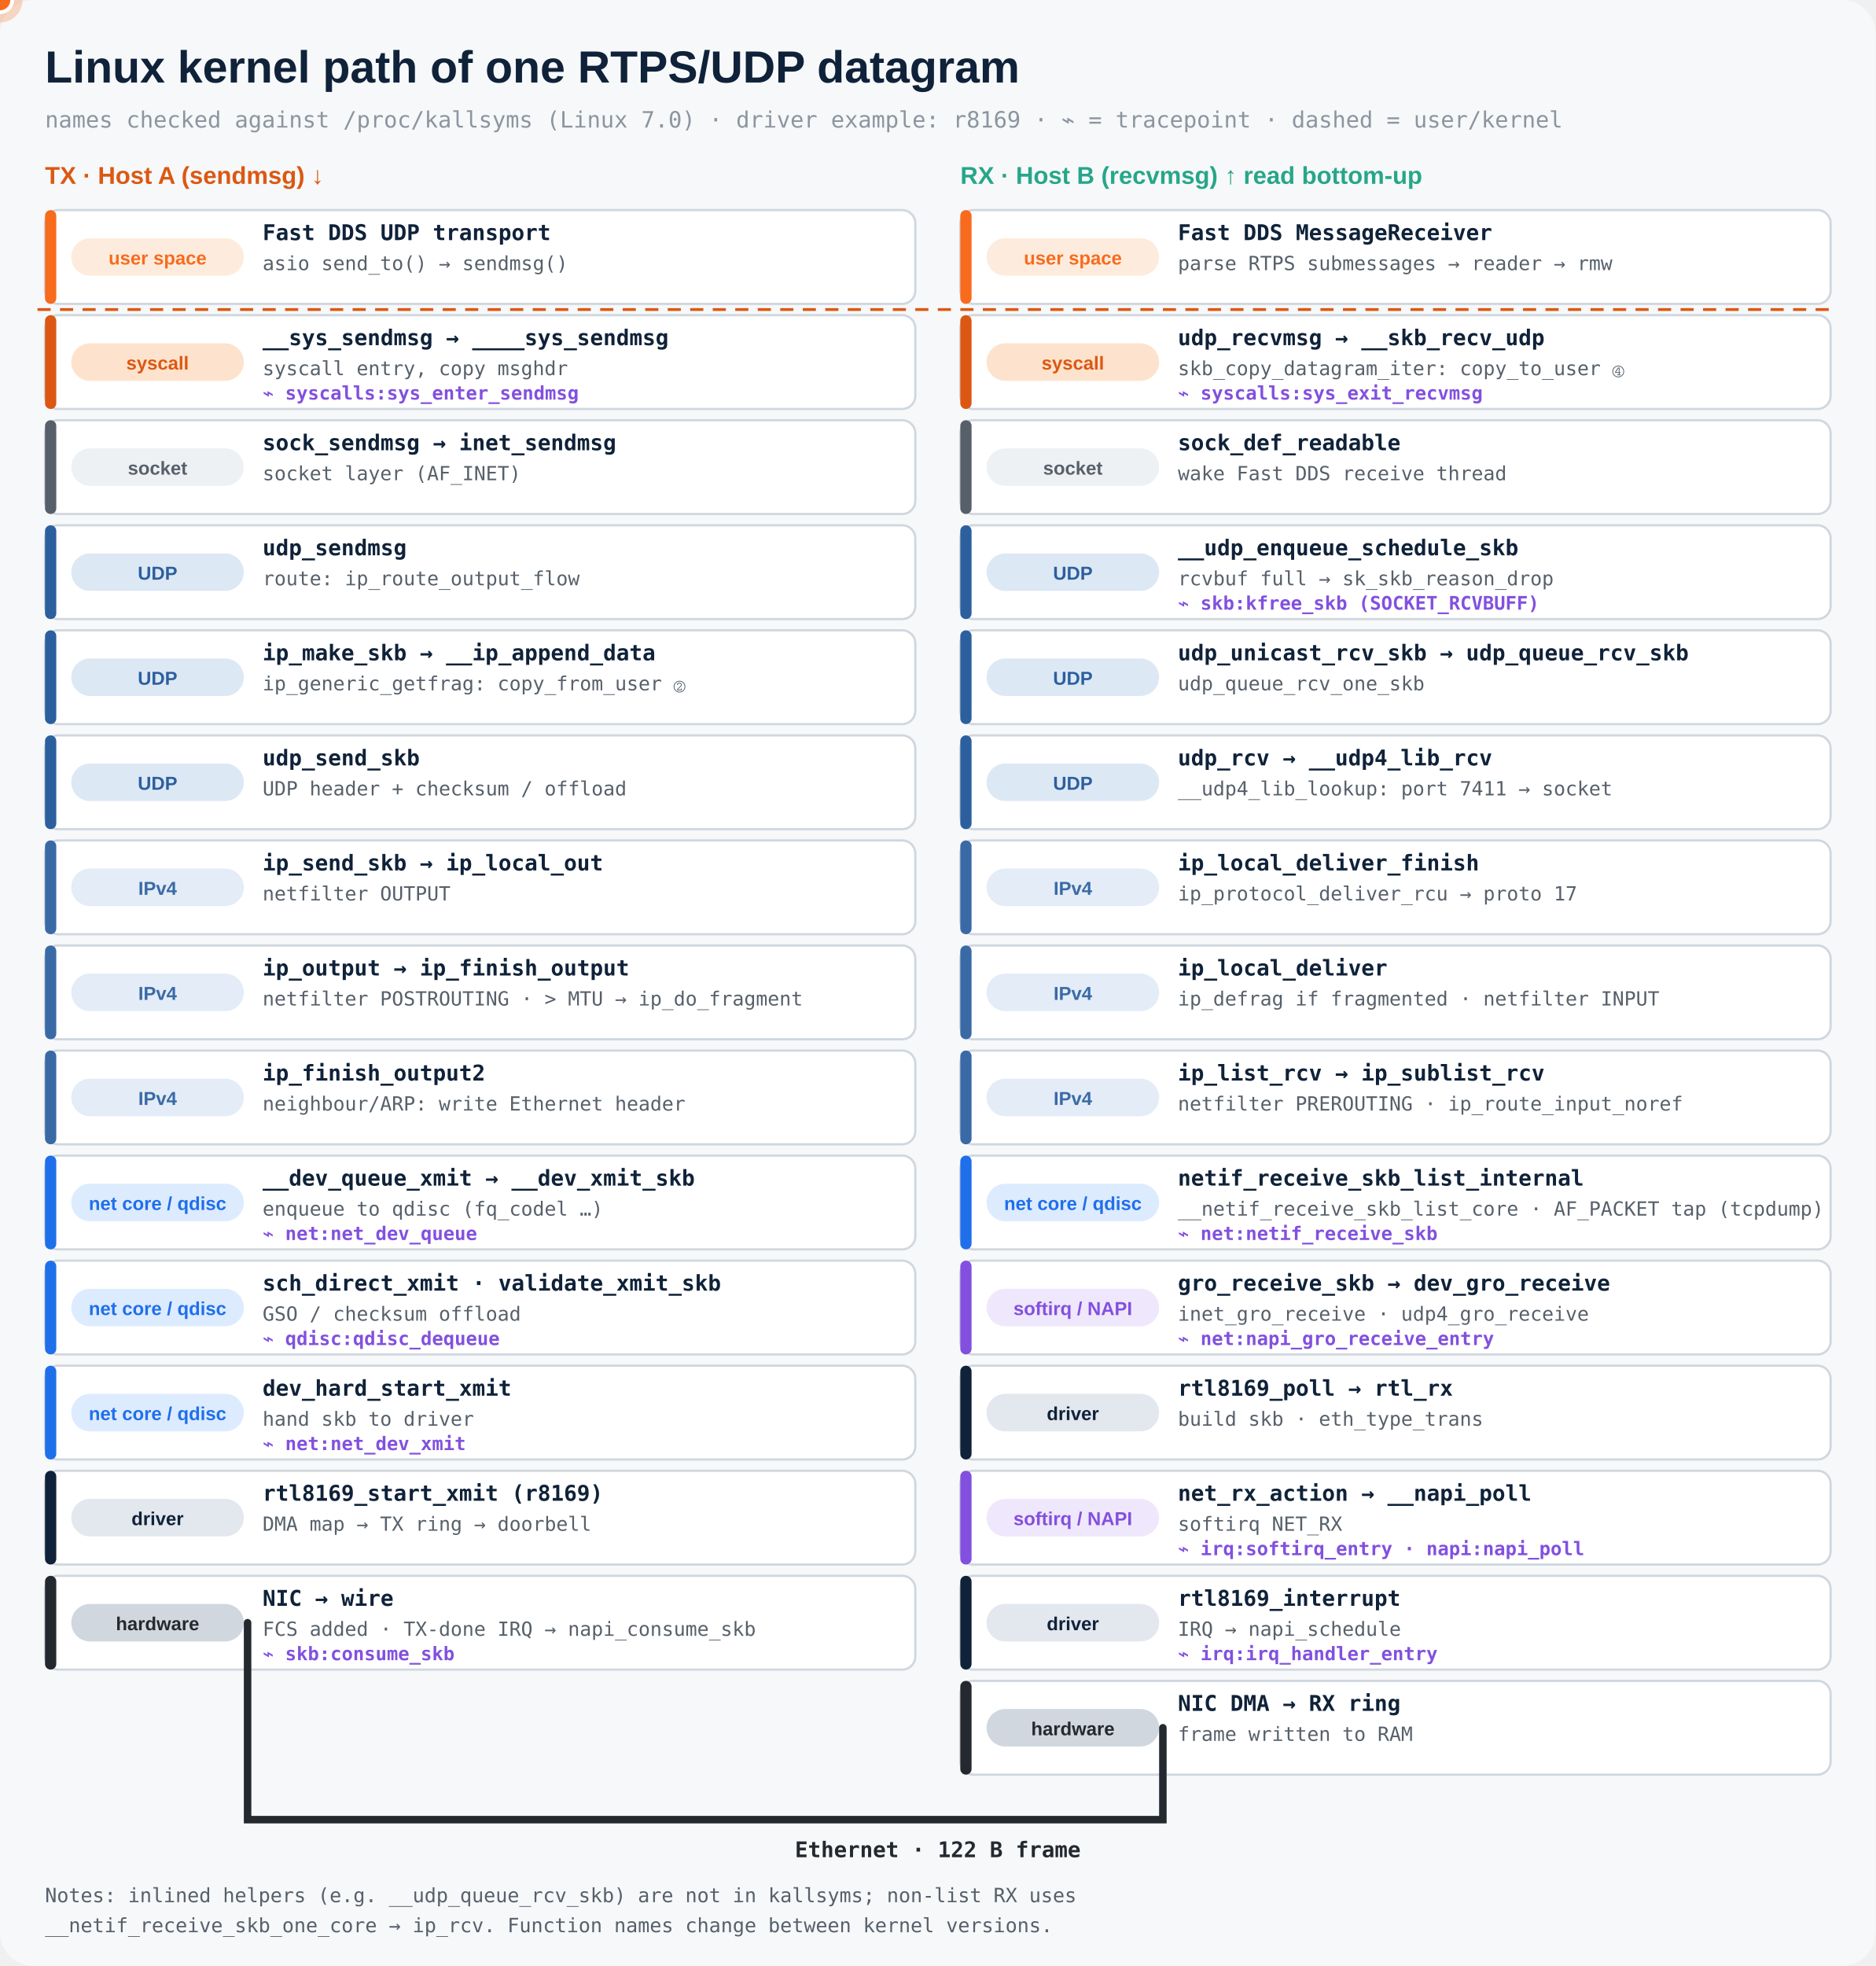
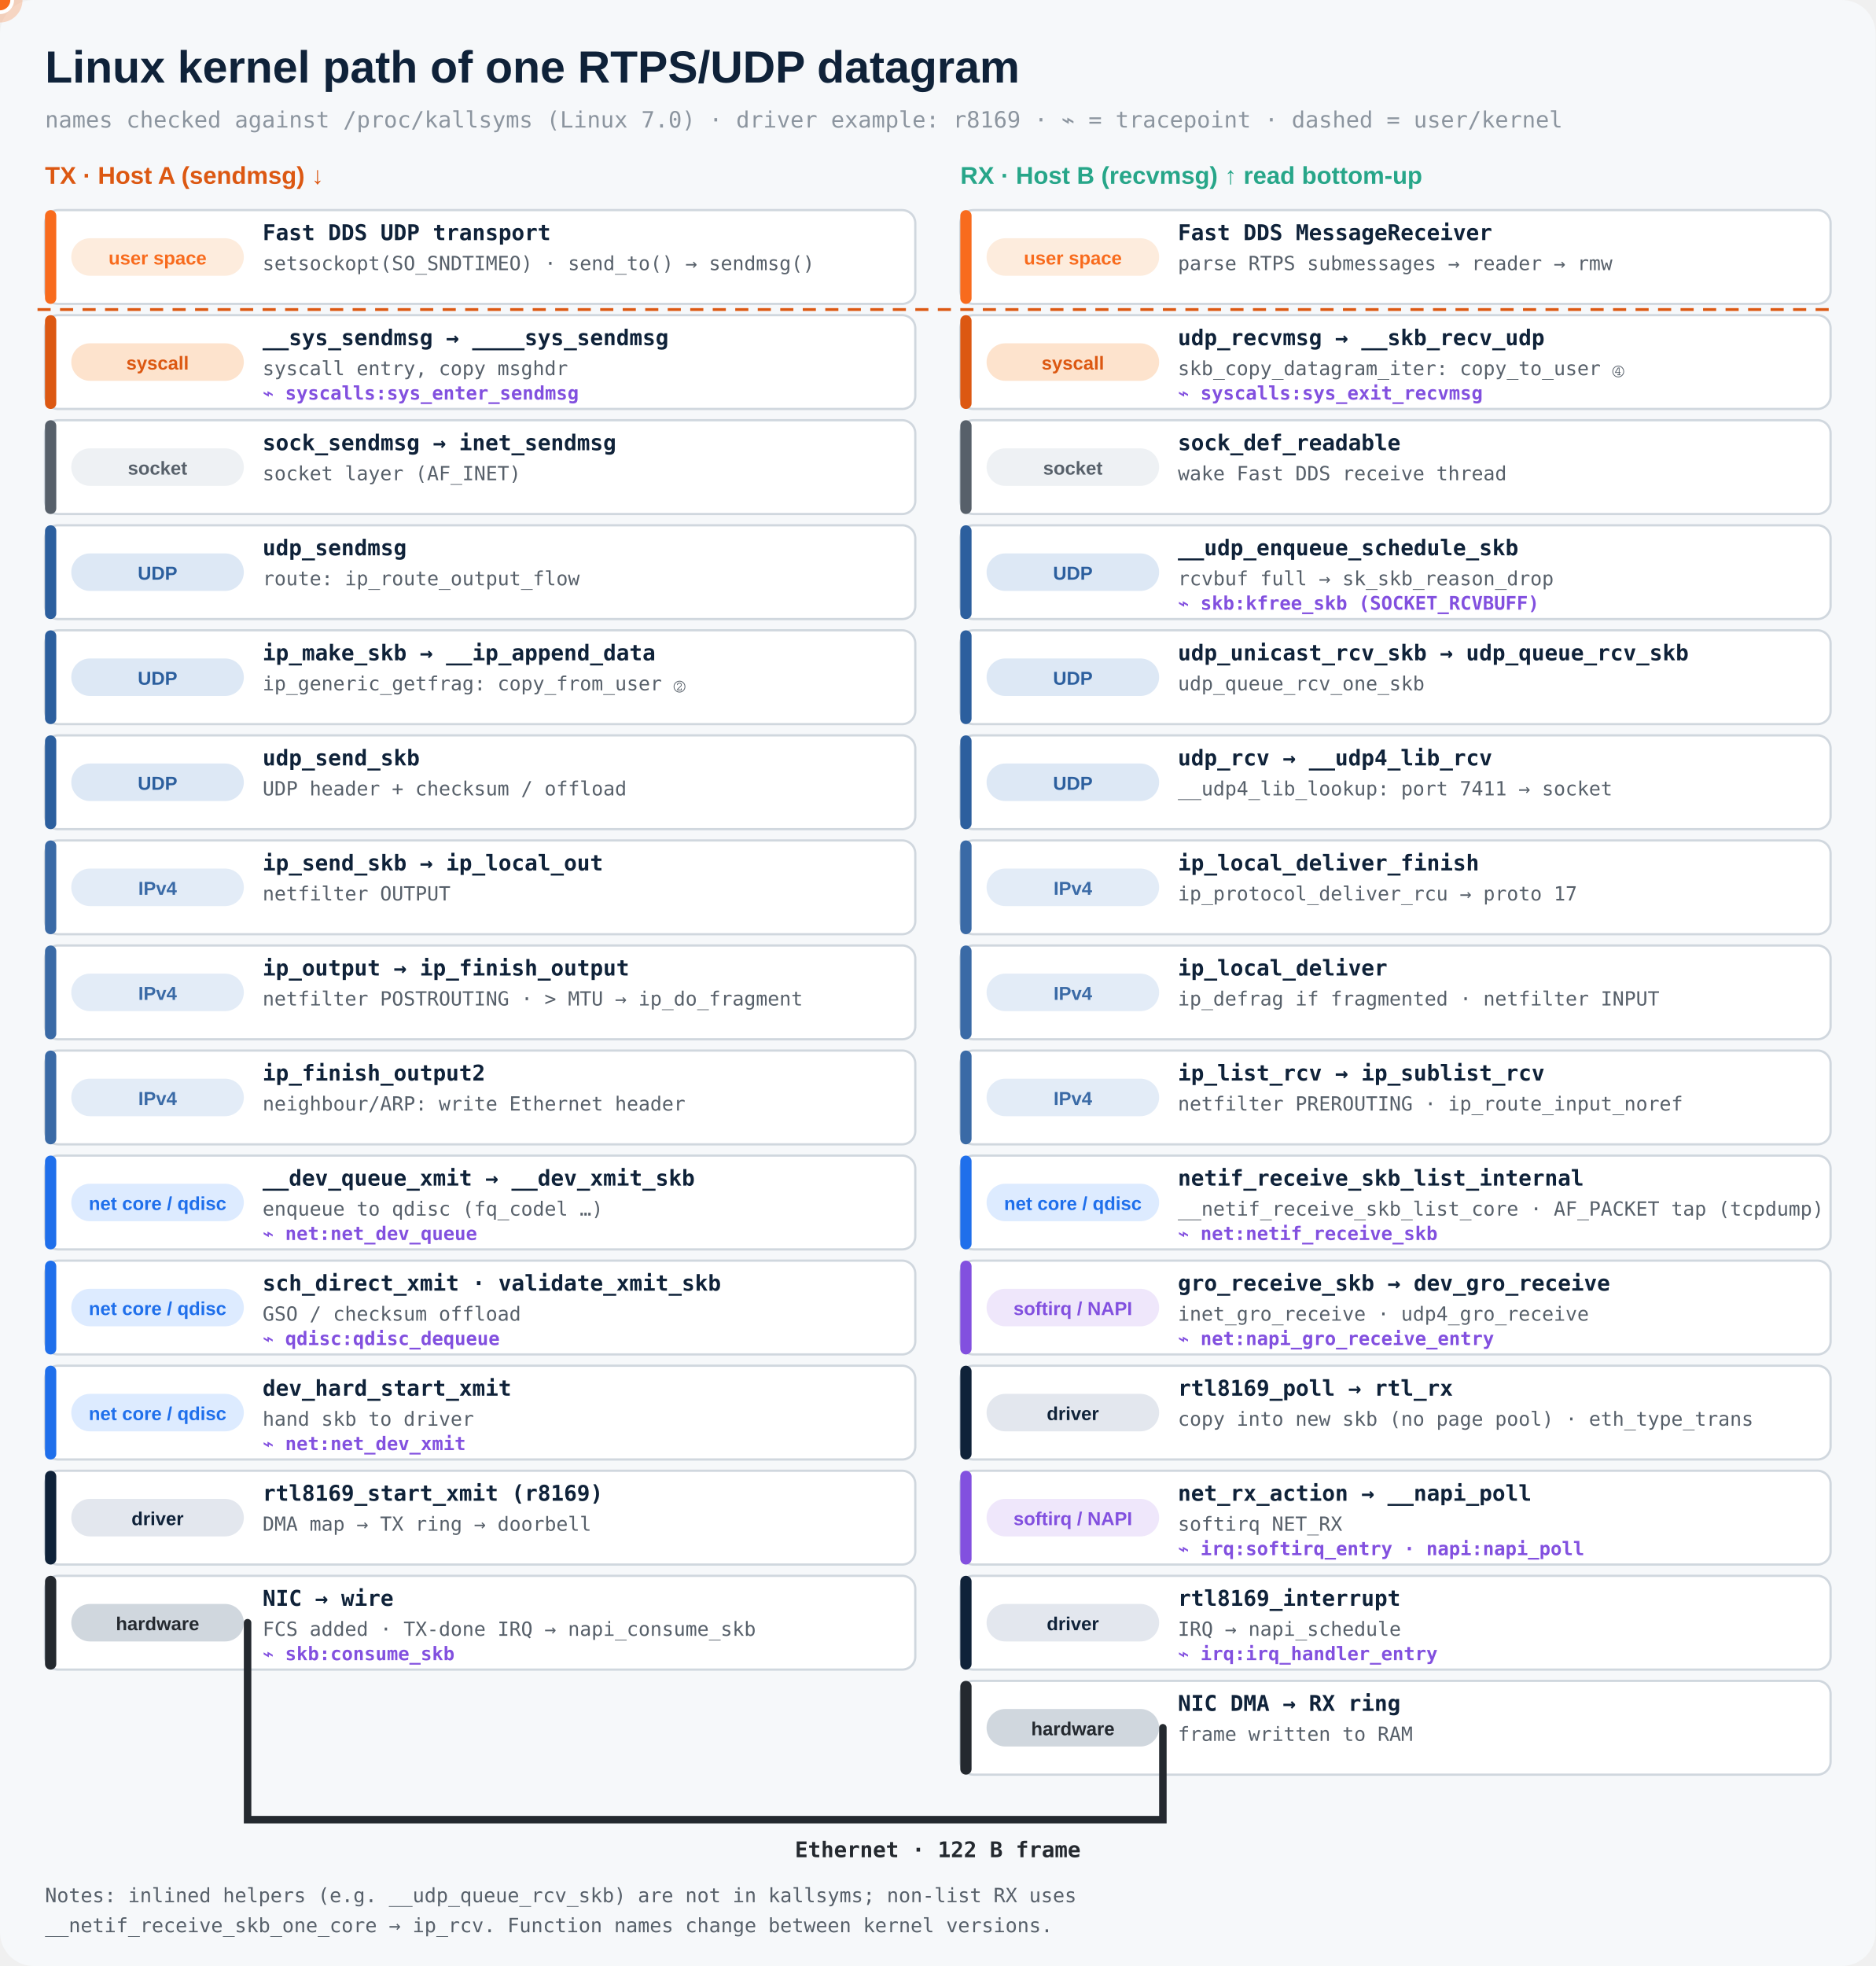
<svg xmlns="http://www.w3.org/2000/svg" viewBox="0 0 1000 1048" width="1000" height="1048" role="img">
  <rect x="0" y="0" width="1000" height="1048" rx="18" fill="#f6f8fa" stroke="none" stroke-width="1" />
  <text x="24" y="44" font-family="'Segoe UI','Helvetica Neue',Arial,sans-serif" font-size="24" font-weight="700" fill="#0f2239" text-anchor="start">Linux kernel path of one RTPS/UDP datagram</text>
  <text x="24" y="68" font-family="'JetBrains Mono',Consolas,Menlo,monospace" font-size="12" font-weight="400" fill="#8c959f" text-anchor="start">names checked against /proc/kallsyms (Linux 7.0) · driver example: r8169 · ⌁ = tracepoint · dashed = user/kernel</text>
  <text x="24" y="98" font-family="'Segoe UI','Helvetica Neue',Arial,sans-serif" font-size="13" font-weight="700" fill="#dc5812" text-anchor="start">TX · Host A (sendmsg)  ↓</text>
  <text x="512" y="98" font-family="'Segoe UI','Helvetica Neue',Arial,sans-serif" font-size="13" font-weight="700" fill="#27a689" text-anchor="start">RX · Host B (recvmsg)  ↑ read bottom-up</text>
  <rect x="24" y="112" width="464" height="50" rx="7" fill="#ffffff" stroke="#d0d7de" stroke-width="1.2" />
  <rect x="24" y="112" width="6" height="50" rx="3" fill="#f86b1d" stroke="none" stroke-width="1" />
  <rect x="38" y="127.0" width="92" height="20" rx="10" fill="#fdecdd" stroke="none" stroke-width="1" />
  <text x="84" y="141.0" font-family="'Segoe UI','Helvetica Neue',Arial,sans-serif" font-size="10" font-weight="700" fill="#f86b1d" text-anchor="middle">user space</text>
  <text x="140" y="128" font-family="'JetBrains Mono',Consolas,Menlo,monospace" font-size="11.6" font-weight="700" fill="#0f2239" text-anchor="start">Fast DDS UDP transport</text>
-   <text x="140" y="144" font-family="'JetBrains Mono',Consolas,Menlo,monospace" font-size="10.4" font-weight="400" fill="#57606a" text-anchor="start">asio send_to() → sendmsg()</text>
+   <text x="140" y="144" font-family="'JetBrains Mono',Consolas,Menlo,monospace" font-size="10.4" font-weight="400" fill="#57606a" text-anchor="start">setsockopt(SO_SNDTIMEO) · send_to() → sendmsg()</text>
  <rect x="24" y="168" width="464" height="50" rx="7" fill="#ffffff" stroke="#d0d7de" stroke-width="1.2" />
  <rect x="24" y="168" width="6" height="50" rx="3" fill="#dc5812" stroke="none" stroke-width="1" />
  <rect x="38" y="183.0" width="92" height="20" rx="10" fill="#fde3cd" stroke="none" stroke-width="1" />
  <text x="84" y="197.0" font-family="'Segoe UI','Helvetica Neue',Arial,sans-serif" font-size="10" font-weight="700" fill="#dc5812" text-anchor="middle">syscall</text>
  <text x="140" y="184" font-family="'JetBrains Mono',Consolas,Menlo,monospace" font-size="11.6" font-weight="700" fill="#0f2239" text-anchor="start">__sys_sendmsg → ____sys_sendmsg</text>
  <text x="140" y="200" font-family="'JetBrains Mono',Consolas,Menlo,monospace" font-size="10.4" font-weight="400" fill="#57606a" text-anchor="start">syscall entry, copy msghdr</text>
  <text x="140" y="213" font-family="'JetBrains Mono',Consolas,Menlo,monospace" font-size="10" font-weight="600" fill="#8250df" text-anchor="start">⌁ syscalls:sys_enter_sendmsg</text>
  <rect x="24" y="224" width="464" height="50" rx="7" fill="#ffffff" stroke="#d0d7de" stroke-width="1.2" />
  <rect x="24" y="224" width="6" height="50" rx="3" fill="#57606a" stroke="none" stroke-width="1" />
  <rect x="38" y="239.0" width="92" height="20" rx="10" fill="#eef1f4" stroke="none" stroke-width="1" />
  <text x="84" y="253.0" font-family="'Segoe UI','Helvetica Neue',Arial,sans-serif" font-size="10" font-weight="700" fill="#57606a" text-anchor="middle">socket</text>
  <text x="140" y="240" font-family="'JetBrains Mono',Consolas,Menlo,monospace" font-size="11.6" font-weight="700" fill="#0f2239" text-anchor="start">sock_sendmsg → inet_sendmsg</text>
  <text x="140" y="256" font-family="'JetBrains Mono',Consolas,Menlo,monospace" font-size="10.4" font-weight="400" fill="#57606a" text-anchor="start">socket layer (AF_INET)</text>
  <rect x="24" y="280" width="464" height="50" rx="7" fill="#ffffff" stroke="#d0d7de" stroke-width="1.2" />
  <rect x="24" y="280" width="6" height="50" rx="3" fill="#2c5f9e" stroke="none" stroke-width="1" />
  <rect x="38" y="295.0" width="92" height="20" rx="10" fill="#dde8f5" stroke="none" stroke-width="1" />
  <text x="84" y="309.0" font-family="'Segoe UI','Helvetica Neue',Arial,sans-serif" font-size="10" font-weight="700" fill="#2c5f9e" text-anchor="middle">UDP</text>
  <text x="140" y="296" font-family="'JetBrains Mono',Consolas,Menlo,monospace" font-size="11.6" font-weight="700" fill="#0f2239" text-anchor="start">udp_sendmsg</text>
  <text x="140" y="312" font-family="'JetBrains Mono',Consolas,Menlo,monospace" font-size="10.4" font-weight="400" fill="#57606a" text-anchor="start">route: ip_route_output_flow</text>
  <rect x="24" y="336" width="464" height="50" rx="7" fill="#ffffff" stroke="#d0d7de" stroke-width="1.2" />
  <rect x="24" y="336" width="6" height="50" rx="3" fill="#2c5f9e" stroke="none" stroke-width="1" />
  <rect x="38" y="351.0" width="92" height="20" rx="10" fill="#dde8f5" stroke="none" stroke-width="1" />
  <text x="84" y="365.0" font-family="'Segoe UI','Helvetica Neue',Arial,sans-serif" font-size="10" font-weight="700" fill="#2c5f9e" text-anchor="middle">UDP</text>
  <text x="140" y="352" font-family="'JetBrains Mono',Consolas,Menlo,monospace" font-size="11.6" font-weight="700" fill="#0f2239" text-anchor="start">ip_make_skb → __ip_append_data</text>
  <text x="140" y="368" font-family="'JetBrains Mono',Consolas,Menlo,monospace" font-size="10.4" font-weight="400" fill="#57606a" text-anchor="start">ip_generic_getfrag: copy_from_user ②</text>
  <rect x="24" y="392" width="464" height="50" rx="7" fill="#ffffff" stroke="#d0d7de" stroke-width="1.2" />
  <rect x="24" y="392" width="6" height="50" rx="3" fill="#2c5f9e" stroke="none" stroke-width="1" />
  <rect x="38" y="407.0" width="92" height="20" rx="10" fill="#dde8f5" stroke="none" stroke-width="1" />
  <text x="84" y="421.0" font-family="'Segoe UI','Helvetica Neue',Arial,sans-serif" font-size="10" font-weight="700" fill="#2c5f9e" text-anchor="middle">UDP</text>
  <text x="140" y="408" font-family="'JetBrains Mono',Consolas,Menlo,monospace" font-size="11.6" font-weight="700" fill="#0f2239" text-anchor="start">udp_send_skb</text>
  <text x="140" y="424" font-family="'JetBrains Mono',Consolas,Menlo,monospace" font-size="10.4" font-weight="400" fill="#57606a" text-anchor="start">UDP header + checksum / offload</text>
  <rect x="24" y="448" width="464" height="50" rx="7" fill="#ffffff" stroke="#d0d7de" stroke-width="1.2" />
  <rect x="24" y="448" width="6" height="50" rx="3" fill="#3a6aa6" stroke="none" stroke-width="1" />
  <rect x="38" y="463.0" width="92" height="20" rx="10" fill="#e3ecf7" stroke="none" stroke-width="1" />
  <text x="84" y="477.0" font-family="'Segoe UI','Helvetica Neue',Arial,sans-serif" font-size="10" font-weight="700" fill="#3a6aa6" text-anchor="middle">IPv4</text>
  <text x="140" y="464" font-family="'JetBrains Mono',Consolas,Menlo,monospace" font-size="11.6" font-weight="700" fill="#0f2239" text-anchor="start">ip_send_skb → ip_local_out</text>
  <text x="140" y="480" font-family="'JetBrains Mono',Consolas,Menlo,monospace" font-size="10.4" font-weight="400" fill="#57606a" text-anchor="start">netfilter OUTPUT</text>
  <rect x="24" y="504" width="464" height="50" rx="7" fill="#ffffff" stroke="#d0d7de" stroke-width="1.2" />
  <rect x="24" y="504" width="6" height="50" rx="3" fill="#3a6aa6" stroke="none" stroke-width="1" />
  <rect x="38" y="519.0" width="92" height="20" rx="10" fill="#e3ecf7" stroke="none" stroke-width="1" />
  <text x="84" y="533.0" font-family="'Segoe UI','Helvetica Neue',Arial,sans-serif" font-size="10" font-weight="700" fill="#3a6aa6" text-anchor="middle">IPv4</text>
  <text x="140" y="520" font-family="'JetBrains Mono',Consolas,Menlo,monospace" font-size="11.6" font-weight="700" fill="#0f2239" text-anchor="start">ip_output → ip_finish_output</text>
  <text x="140" y="536" font-family="'JetBrains Mono',Consolas,Menlo,monospace" font-size="10.4" font-weight="400" fill="#57606a" text-anchor="start">netfilter POSTROUTING · &gt; MTU → ip_do_fragment</text>
  <rect x="24" y="560" width="464" height="50" rx="7" fill="#ffffff" stroke="#d0d7de" stroke-width="1.2" />
  <rect x="24" y="560" width="6" height="50" rx="3" fill="#3a6aa6" stroke="none" stroke-width="1" />
  <rect x="38" y="575.0" width="92" height="20" rx="10" fill="#e3ecf7" stroke="none" stroke-width="1" />
  <text x="84" y="589.0" font-family="'Segoe UI','Helvetica Neue',Arial,sans-serif" font-size="10" font-weight="700" fill="#3a6aa6" text-anchor="middle">IPv4</text>
  <text x="140" y="576" font-family="'JetBrains Mono',Consolas,Menlo,monospace" font-size="11.6" font-weight="700" fill="#0f2239" text-anchor="start">ip_finish_output2</text>
  <text x="140" y="592" font-family="'JetBrains Mono',Consolas,Menlo,monospace" font-size="10.4" font-weight="400" fill="#57606a" text-anchor="start">neighbour/ARP: write Ethernet header</text>
  <rect x="24" y="616" width="464" height="50" rx="7" fill="#ffffff" stroke="#d0d7de" stroke-width="1.2" />
  <rect x="24" y="616" width="6" height="50" rx="3" fill="#1f6feb" stroke="none" stroke-width="1" />
  <rect x="38" y="631.0" width="92" height="20" rx="10" fill="#ddebff" stroke="none" stroke-width="1" />
  <text x="84" y="645.0" font-family="'Segoe UI','Helvetica Neue',Arial,sans-serif" font-size="10" font-weight="700" fill="#1f6feb" text-anchor="middle">net core / qdisc</text>
  <text x="140" y="632" font-family="'JetBrains Mono',Consolas,Menlo,monospace" font-size="11.6" font-weight="700" fill="#0f2239" text-anchor="start">__dev_queue_xmit → __dev_xmit_skb</text>
  <text x="140" y="648" font-family="'JetBrains Mono',Consolas,Menlo,monospace" font-size="10.4" font-weight="400" fill="#57606a" text-anchor="start">enqueue to qdisc (fq_codel …)</text>
  <text x="140" y="661" font-family="'JetBrains Mono',Consolas,Menlo,monospace" font-size="10" font-weight="600" fill="#8250df" text-anchor="start">⌁ net:net_dev_queue</text>
  <rect x="24" y="672" width="464" height="50" rx="7" fill="#ffffff" stroke="#d0d7de" stroke-width="1.2" />
  <rect x="24" y="672" width="6" height="50" rx="3" fill="#1f6feb" stroke="none" stroke-width="1" />
  <rect x="38" y="687.0" width="92" height="20" rx="10" fill="#ddebff" stroke="none" stroke-width="1" />
  <text x="84" y="701.0" font-family="'Segoe UI','Helvetica Neue',Arial,sans-serif" font-size="10" font-weight="700" fill="#1f6feb" text-anchor="middle">net core / qdisc</text>
  <text x="140" y="688" font-family="'JetBrains Mono',Consolas,Menlo,monospace" font-size="11.6" font-weight="700" fill="#0f2239" text-anchor="start">sch_direct_xmit · validate_xmit_skb</text>
  <text x="140" y="704" font-family="'JetBrains Mono',Consolas,Menlo,monospace" font-size="10.4" font-weight="400" fill="#57606a" text-anchor="start">GSO / checksum offload</text>
  <text x="140" y="717" font-family="'JetBrains Mono',Consolas,Menlo,monospace" font-size="10" font-weight="600" fill="#8250df" text-anchor="start">⌁ qdisc:qdisc_dequeue</text>
  <rect x="24" y="728" width="464" height="50" rx="7" fill="#ffffff" stroke="#d0d7de" stroke-width="1.2" />
  <rect x="24" y="728" width="6" height="50" rx="3" fill="#1f6feb" stroke="none" stroke-width="1" />
  <rect x="38" y="743.0" width="92" height="20" rx="10" fill="#ddebff" stroke="none" stroke-width="1" />
  <text x="84" y="757.0" font-family="'Segoe UI','Helvetica Neue',Arial,sans-serif" font-size="10" font-weight="700" fill="#1f6feb" text-anchor="middle">net core / qdisc</text>
  <text x="140" y="744" font-family="'JetBrains Mono',Consolas,Menlo,monospace" font-size="11.6" font-weight="700" fill="#0f2239" text-anchor="start">dev_hard_start_xmit</text>
  <text x="140" y="760" font-family="'JetBrains Mono',Consolas,Menlo,monospace" font-size="10.4" font-weight="400" fill="#57606a" text-anchor="start">hand skb to driver</text>
  <text x="140" y="773" font-family="'JetBrains Mono',Consolas,Menlo,monospace" font-size="10" font-weight="600" fill="#8250df" text-anchor="start">⌁ net:net_dev_xmit</text>
  <rect x="24" y="784" width="464" height="50" rx="7" fill="#ffffff" stroke="#d0d7de" stroke-width="1.2" />
  <rect x="24" y="784" width="6" height="50" rx="3" fill="#0f2239" stroke="none" stroke-width="1" />
  <rect x="38" y="799.0" width="92" height="20" rx="10" fill="#e3e7ee" stroke="none" stroke-width="1" />
  <text x="84" y="813.0" font-family="'Segoe UI','Helvetica Neue',Arial,sans-serif" font-size="10" font-weight="700" fill="#0f2239" text-anchor="middle">driver</text>
  <text x="140" y="800" font-family="'JetBrains Mono',Consolas,Menlo,monospace" font-size="11.6" font-weight="700" fill="#0f2239" text-anchor="start">rtl8169_start_xmit (r8169)</text>
  <text x="140" y="816" font-family="'JetBrains Mono',Consolas,Menlo,monospace" font-size="10.4" font-weight="400" fill="#57606a" text-anchor="start">DMA map → TX ring → doorbell</text>
  <rect x="24" y="840" width="464" height="50" rx="7" fill="#ffffff" stroke="#d0d7de" stroke-width="1.2" />
  <rect x="24" y="840" width="6" height="50" rx="3" fill="#24292f" stroke="none" stroke-width="1" />
  <rect x="38" y="855.0" width="92" height="20" rx="10" fill="#d0d7de" stroke="none" stroke-width="1" />
  <text x="84" y="869.0" font-family="'Segoe UI','Helvetica Neue',Arial,sans-serif" font-size="10" font-weight="700" fill="#24292f" text-anchor="middle">hardware</text>
  <text x="140" y="856" font-family="'JetBrains Mono',Consolas,Menlo,monospace" font-size="11.6" font-weight="700" fill="#0f2239" text-anchor="start">NIC → wire</text>
  <text x="140" y="872" font-family="'JetBrains Mono',Consolas,Menlo,monospace" font-size="10.4" font-weight="400" fill="#57606a" text-anchor="start">FCS added · TX-done IRQ → napi_consume_skb</text>
  <text x="140" y="885" font-family="'JetBrains Mono',Consolas,Menlo,monospace" font-size="10" font-weight="600" fill="#8250df" text-anchor="start">⌁ skb:consume_skb</text>
  <rect x="512" y="112" width="464" height="50" rx="7" fill="#ffffff" stroke="#d0d7de" stroke-width="1.2" />
  <rect x="512" y="112" width="6" height="50" rx="3" fill="#f86b1d" stroke="none" stroke-width="1" />
  <rect x="526" y="127.0" width="92" height="20" rx="10" fill="#fdecdd" stroke="none" stroke-width="1" />
  <text x="572" y="141.0" font-family="'Segoe UI','Helvetica Neue',Arial,sans-serif" font-size="10" font-weight="700" fill="#f86b1d" text-anchor="middle">user space</text>
  <text x="628" y="128" font-family="'JetBrains Mono',Consolas,Menlo,monospace" font-size="11.6" font-weight="700" fill="#0f2239" text-anchor="start">Fast DDS MessageReceiver</text>
  <text x="628" y="144" font-family="'JetBrains Mono',Consolas,Menlo,monospace" font-size="10.4" font-weight="400" fill="#57606a" text-anchor="start">parse RTPS submessages → reader → rmw</text>
  <rect x="512" y="168" width="464" height="50" rx="7" fill="#ffffff" stroke="#d0d7de" stroke-width="1.2" />
  <rect x="512" y="168" width="6" height="50" rx="3" fill="#dc5812" stroke="none" stroke-width="1" />
  <rect x="526" y="183.0" width="92" height="20" rx="10" fill="#fde3cd" stroke="none" stroke-width="1" />
  <text x="572" y="197.0" font-family="'Segoe UI','Helvetica Neue',Arial,sans-serif" font-size="10" font-weight="700" fill="#dc5812" text-anchor="middle">syscall</text>
  <text x="628" y="184" font-family="'JetBrains Mono',Consolas,Menlo,monospace" font-size="11.6" font-weight="700" fill="#0f2239" text-anchor="start">udp_recvmsg → __skb_recv_udp</text>
  <text x="628" y="200" font-family="'JetBrains Mono',Consolas,Menlo,monospace" font-size="10.4" font-weight="400" fill="#57606a" text-anchor="start">skb_copy_datagram_iter: copy_to_user ④</text>
  <text x="628" y="213" font-family="'JetBrains Mono',Consolas,Menlo,monospace" font-size="10" font-weight="600" fill="#8250df" text-anchor="start">⌁ syscalls:sys_exit_recvmsg</text>
  <rect x="512" y="224" width="464" height="50" rx="7" fill="#ffffff" stroke="#d0d7de" stroke-width="1.2" />
  <rect x="512" y="224" width="6" height="50" rx="3" fill="#57606a" stroke="none" stroke-width="1" />
  <rect x="526" y="239.0" width="92" height="20" rx="10" fill="#eef1f4" stroke="none" stroke-width="1" />
  <text x="572" y="253.0" font-family="'Segoe UI','Helvetica Neue',Arial,sans-serif" font-size="10" font-weight="700" fill="#57606a" text-anchor="middle">socket</text>
  <text x="628" y="240" font-family="'JetBrains Mono',Consolas,Menlo,monospace" font-size="11.6" font-weight="700" fill="#0f2239" text-anchor="start">sock_def_readable</text>
  <text x="628" y="256" font-family="'JetBrains Mono',Consolas,Menlo,monospace" font-size="10.4" font-weight="400" fill="#57606a" text-anchor="start">wake Fast DDS receive thread</text>
  <rect x="512" y="280" width="464" height="50" rx="7" fill="#ffffff" stroke="#d0d7de" stroke-width="1.2" />
  <rect x="512" y="280" width="6" height="50" rx="3" fill="#2c5f9e" stroke="none" stroke-width="1" />
  <rect x="526" y="295.0" width="92" height="20" rx="10" fill="#dde8f5" stroke="none" stroke-width="1" />
  <text x="572" y="309.0" font-family="'Segoe UI','Helvetica Neue',Arial,sans-serif" font-size="10" font-weight="700" fill="#2c5f9e" text-anchor="middle">UDP</text>
  <text x="628" y="296" font-family="'JetBrains Mono',Consolas,Menlo,monospace" font-size="11.6" font-weight="700" fill="#0f2239" text-anchor="start">__udp_enqueue_schedule_skb</text>
  <text x="628" y="312" font-family="'JetBrains Mono',Consolas,Menlo,monospace" font-size="10.4" font-weight="400" fill="#57606a" text-anchor="start">rcvbuf full → sk_skb_reason_drop</text>
  <text x="628" y="325" font-family="'JetBrains Mono',Consolas,Menlo,monospace" font-size="10" font-weight="600" fill="#8250df" text-anchor="start">⌁ skb:kfree_skb (SOCKET_RCVBUFF)</text>
  <rect x="512" y="336" width="464" height="50" rx="7" fill="#ffffff" stroke="#d0d7de" stroke-width="1.2" />
  <rect x="512" y="336" width="6" height="50" rx="3" fill="#2c5f9e" stroke="none" stroke-width="1" />
  <rect x="526" y="351.0" width="92" height="20" rx="10" fill="#dde8f5" stroke="none" stroke-width="1" />
  <text x="572" y="365.0" font-family="'Segoe UI','Helvetica Neue',Arial,sans-serif" font-size="10" font-weight="700" fill="#2c5f9e" text-anchor="middle">UDP</text>
  <text x="628" y="352" font-family="'JetBrains Mono',Consolas,Menlo,monospace" font-size="11.6" font-weight="700" fill="#0f2239" text-anchor="start">udp_unicast_rcv_skb → udp_queue_rcv_skb</text>
  <text x="628" y="368" font-family="'JetBrains Mono',Consolas,Menlo,monospace" font-size="10.4" font-weight="400" fill="#57606a" text-anchor="start">udp_queue_rcv_one_skb</text>
  <rect x="512" y="392" width="464" height="50" rx="7" fill="#ffffff" stroke="#d0d7de" stroke-width="1.2" />
  <rect x="512" y="392" width="6" height="50" rx="3" fill="#2c5f9e" stroke="none" stroke-width="1" />
  <rect x="526" y="407.0" width="92" height="20" rx="10" fill="#dde8f5" stroke="none" stroke-width="1" />
  <text x="572" y="421.0" font-family="'Segoe UI','Helvetica Neue',Arial,sans-serif" font-size="10" font-weight="700" fill="#2c5f9e" text-anchor="middle">UDP</text>
  <text x="628" y="408" font-family="'JetBrains Mono',Consolas,Menlo,monospace" font-size="11.6" font-weight="700" fill="#0f2239" text-anchor="start">udp_rcv → __udp4_lib_rcv</text>
  <text x="628" y="424" font-family="'JetBrains Mono',Consolas,Menlo,monospace" font-size="10.4" font-weight="400" fill="#57606a" text-anchor="start">__udp4_lib_lookup: port 7411 → socket</text>
  <rect x="512" y="448" width="464" height="50" rx="7" fill="#ffffff" stroke="#d0d7de" stroke-width="1.2" />
  <rect x="512" y="448" width="6" height="50" rx="3" fill="#3a6aa6" stroke="none" stroke-width="1" />
  <rect x="526" y="463.0" width="92" height="20" rx="10" fill="#e3ecf7" stroke="none" stroke-width="1" />
  <text x="572" y="477.0" font-family="'Segoe UI','Helvetica Neue',Arial,sans-serif" font-size="10" font-weight="700" fill="#3a6aa6" text-anchor="middle">IPv4</text>
  <text x="628" y="464" font-family="'JetBrains Mono',Consolas,Menlo,monospace" font-size="11.6" font-weight="700" fill="#0f2239" text-anchor="start">ip_local_deliver_finish</text>
  <text x="628" y="480" font-family="'JetBrains Mono',Consolas,Menlo,monospace" font-size="10.4" font-weight="400" fill="#57606a" text-anchor="start">ip_protocol_deliver_rcu → proto 17</text>
  <rect x="512" y="504" width="464" height="50" rx="7" fill="#ffffff" stroke="#d0d7de" stroke-width="1.2" />
  <rect x="512" y="504" width="6" height="50" rx="3" fill="#3a6aa6" stroke="none" stroke-width="1" />
  <rect x="526" y="519.0" width="92" height="20" rx="10" fill="#e3ecf7" stroke="none" stroke-width="1" />
  <text x="572" y="533.0" font-family="'Segoe UI','Helvetica Neue',Arial,sans-serif" font-size="10" font-weight="700" fill="#3a6aa6" text-anchor="middle">IPv4</text>
  <text x="628" y="520" font-family="'JetBrains Mono',Consolas,Menlo,monospace" font-size="11.6" font-weight="700" fill="#0f2239" text-anchor="start">ip_local_deliver</text>
  <text x="628" y="536" font-family="'JetBrains Mono',Consolas,Menlo,monospace" font-size="10.4" font-weight="400" fill="#57606a" text-anchor="start">ip_defrag if fragmented · netfilter INPUT</text>
  <rect x="512" y="560" width="464" height="50" rx="7" fill="#ffffff" stroke="#d0d7de" stroke-width="1.2" />
  <rect x="512" y="560" width="6" height="50" rx="3" fill="#3a6aa6" stroke="none" stroke-width="1" />
  <rect x="526" y="575.0" width="92" height="20" rx="10" fill="#e3ecf7" stroke="none" stroke-width="1" />
  <text x="572" y="589.0" font-family="'Segoe UI','Helvetica Neue',Arial,sans-serif" font-size="10" font-weight="700" fill="#3a6aa6" text-anchor="middle">IPv4</text>
  <text x="628" y="576" font-family="'JetBrains Mono',Consolas,Menlo,monospace" font-size="11.6" font-weight="700" fill="#0f2239" text-anchor="start">ip_list_rcv → ip_sublist_rcv</text>
  <text x="628" y="592" font-family="'JetBrains Mono',Consolas,Menlo,monospace" font-size="10.4" font-weight="400" fill="#57606a" text-anchor="start">netfilter PREROUTING · ip_route_input_noref</text>
  <rect x="512" y="616" width="464" height="50" rx="7" fill="#ffffff" stroke="#d0d7de" stroke-width="1.2" />
  <rect x="512" y="616" width="6" height="50" rx="3" fill="#1f6feb" stroke="none" stroke-width="1" />
  <rect x="526" y="631.0" width="92" height="20" rx="10" fill="#ddebff" stroke="none" stroke-width="1" />
  <text x="572" y="645.0" font-family="'Segoe UI','Helvetica Neue',Arial,sans-serif" font-size="10" font-weight="700" fill="#1f6feb" text-anchor="middle">net core / qdisc</text>
  <text x="628" y="632" font-family="'JetBrains Mono',Consolas,Menlo,monospace" font-size="11.6" font-weight="700" fill="#0f2239" text-anchor="start">netif_receive_skb_list_internal</text>
  <text x="628" y="648" font-family="'JetBrains Mono',Consolas,Menlo,monospace" font-size="10.4" font-weight="400" fill="#57606a" text-anchor="start">__netif_receive_skb_list_core · AF_PACKET tap (tcpdump)</text>
  <text x="628" y="661" font-family="'JetBrains Mono',Consolas,Menlo,monospace" font-size="10" font-weight="600" fill="#8250df" text-anchor="start">⌁ net:netif_receive_skb</text>
  <rect x="512" y="672" width="464" height="50" rx="7" fill="#ffffff" stroke="#d0d7de" stroke-width="1.2" />
  <rect x="512" y="672" width="6" height="50" rx="3" fill="#8250df" stroke="none" stroke-width="1" />
  <rect x="526" y="687.0" width="92" height="20" rx="10" fill="#efe7fb" stroke="none" stroke-width="1" />
  <text x="572" y="701.0" font-family="'Segoe UI','Helvetica Neue',Arial,sans-serif" font-size="10" font-weight="700" fill="#8250df" text-anchor="middle">softirq / NAPI</text>
  <text x="628" y="688" font-family="'JetBrains Mono',Consolas,Menlo,monospace" font-size="11.6" font-weight="700" fill="#0f2239" text-anchor="start">gro_receive_skb → dev_gro_receive</text>
  <text x="628" y="704" font-family="'JetBrains Mono',Consolas,Menlo,monospace" font-size="10.4" font-weight="400" fill="#57606a" text-anchor="start">inet_gro_receive · udp4_gro_receive</text>
  <text x="628" y="717" font-family="'JetBrains Mono',Consolas,Menlo,monospace" font-size="10" font-weight="600" fill="#8250df" text-anchor="start">⌁ net:napi_gro_receive_entry</text>
  <rect x="512" y="728" width="464" height="50" rx="7" fill="#ffffff" stroke="#d0d7de" stroke-width="1.2" />
  <rect x="512" y="728" width="6" height="50" rx="3" fill="#0f2239" stroke="none" stroke-width="1" />
  <rect x="526" y="743.0" width="92" height="20" rx="10" fill="#e3e7ee" stroke="none" stroke-width="1" />
  <text x="572" y="757.0" font-family="'Segoe UI','Helvetica Neue',Arial,sans-serif" font-size="10" font-weight="700" fill="#0f2239" text-anchor="middle">driver</text>
  <text x="628" y="744" font-family="'JetBrains Mono',Consolas,Menlo,monospace" font-size="11.6" font-weight="700" fill="#0f2239" text-anchor="start">rtl8169_poll → rtl_rx</text>
-   <text x="628" y="760" font-family="'JetBrains Mono',Consolas,Menlo,monospace" font-size="10.4" font-weight="400" fill="#57606a" text-anchor="start">build skb · eth_type_trans</text>
+   <text x="628" y="760" font-family="'JetBrains Mono',Consolas,Menlo,monospace" font-size="10.4" font-weight="400" fill="#57606a" text-anchor="start">copy into new skb (no page pool) · eth_type_trans</text>
  <rect x="512" y="784" width="464" height="50" rx="7" fill="#ffffff" stroke="#d0d7de" stroke-width="1.2" />
  <rect x="512" y="784" width="6" height="50" rx="3" fill="#8250df" stroke="none" stroke-width="1" />
  <rect x="526" y="799.0" width="92" height="20" rx="10" fill="#efe7fb" stroke="none" stroke-width="1" />
  <text x="572" y="813.0" font-family="'Segoe UI','Helvetica Neue',Arial,sans-serif" font-size="10" font-weight="700" fill="#8250df" text-anchor="middle">softirq / NAPI</text>
  <text x="628" y="800" font-family="'JetBrains Mono',Consolas,Menlo,monospace" font-size="11.6" font-weight="700" fill="#0f2239" text-anchor="start">net_rx_action → __napi_poll</text>
  <text x="628" y="816" font-family="'JetBrains Mono',Consolas,Menlo,monospace" font-size="10.4" font-weight="400" fill="#57606a" text-anchor="start">softirq NET_RX</text>
  <text x="628" y="829" font-family="'JetBrains Mono',Consolas,Menlo,monospace" font-size="10" font-weight="600" fill="#8250df" text-anchor="start">⌁ irq:softirq_entry · napi:napi_poll</text>
  <rect x="512" y="840" width="464" height="50" rx="7" fill="#ffffff" stroke="#d0d7de" stroke-width="1.2" />
  <rect x="512" y="840" width="6" height="50" rx="3" fill="#0f2239" stroke="none" stroke-width="1" />
  <rect x="526" y="855.0" width="92" height="20" rx="10" fill="#e3e7ee" stroke="none" stroke-width="1" />
  <text x="572" y="869.0" font-family="'Segoe UI','Helvetica Neue',Arial,sans-serif" font-size="10" font-weight="700" fill="#0f2239" text-anchor="middle">driver</text>
  <text x="628" y="856" font-family="'JetBrains Mono',Consolas,Menlo,monospace" font-size="11.6" font-weight="700" fill="#0f2239" text-anchor="start">rtl8169_interrupt</text>
  <text x="628" y="872" font-family="'JetBrains Mono',Consolas,Menlo,monospace" font-size="10.4" font-weight="400" fill="#57606a" text-anchor="start">IRQ → napi_schedule</text>
  <text x="628" y="885" font-family="'JetBrains Mono',Consolas,Menlo,monospace" font-size="10" font-weight="600" fill="#8250df" text-anchor="start">⌁ irq:irq_handler_entry</text>
  <rect x="512" y="896" width="464" height="50" rx="7" fill="#ffffff" stroke="#d0d7de" stroke-width="1.2" />
  <rect x="512" y="896" width="6" height="50" rx="3" fill="#24292f" stroke="none" stroke-width="1" />
  <rect x="526" y="911.0" width="92" height="20" rx="10" fill="#d0d7de" stroke="none" stroke-width="1" />
  <text x="572" y="925.0" font-family="'Segoe UI','Helvetica Neue',Arial,sans-serif" font-size="10" font-weight="700" fill="#24292f" text-anchor="middle">hardware</text>
  <text x="628" y="912" font-family="'JetBrains Mono',Consolas,Menlo,monospace" font-size="11.6" font-weight="700" fill="#0f2239" text-anchor="start">NIC DMA → RX ring</text>
  <text x="628" y="928" font-family="'JetBrains Mono',Consolas,Menlo,monospace" font-size="10.4" font-weight="400" fill="#57606a" text-anchor="start">frame written to RAM</text>
  <line x1="20" y1="165" x2="980" y2="165" stroke="#dc5812" stroke-width="1.5" stroke-dasharray="7 5" />
  <path d="M132 865.0 L132 970 L620 970 L620 921.0" fill="none" stroke="#24292f" stroke-width="4" stroke-linecap="round" />
  <text x="500" y="990" font-family="'JetBrains Mono',Consolas,Menlo,monospace" font-size="11.5" font-weight="700" fill="#24292f" text-anchor="middle">Ethernet · 122 B frame</text>
  <circle r="12" fill="#f86b1d" opacity=".25">
    <animateMotion dur="12s" repeatCount="indefinite" path="M132 137.0 L132 865.0 L132 970 L620 970 L620 921.0 L620 137.0" />
  </circle>
  <circle r="6.5" fill="#f86b1d" stroke="#fff" stroke-width="2">
    <animateMotion dur="12s" repeatCount="indefinite" path="M132 137.0 L132 865.0 L132 970 L620 970 L620 921.0 L620 137.0" />
  </circle>
  <text x="24" y="1014" font-family="'JetBrains Mono',Consolas,Menlo,monospace" font-size="10.5" font-weight="400" fill="#57606a" text-anchor="start">Notes: inlined helpers (e.g. __udp_queue_rcv_skb) are not in kallsyms; non-list RX uses</text>
  <text x="24" y="1030" font-family="'JetBrains Mono',Consolas,Menlo,monospace" font-size="10.5" font-weight="400" fill="#57606a" text-anchor="start">__netif_receive_skb_one_core → ip_rcv. Function names change between kernel versions.</text>
</svg>
